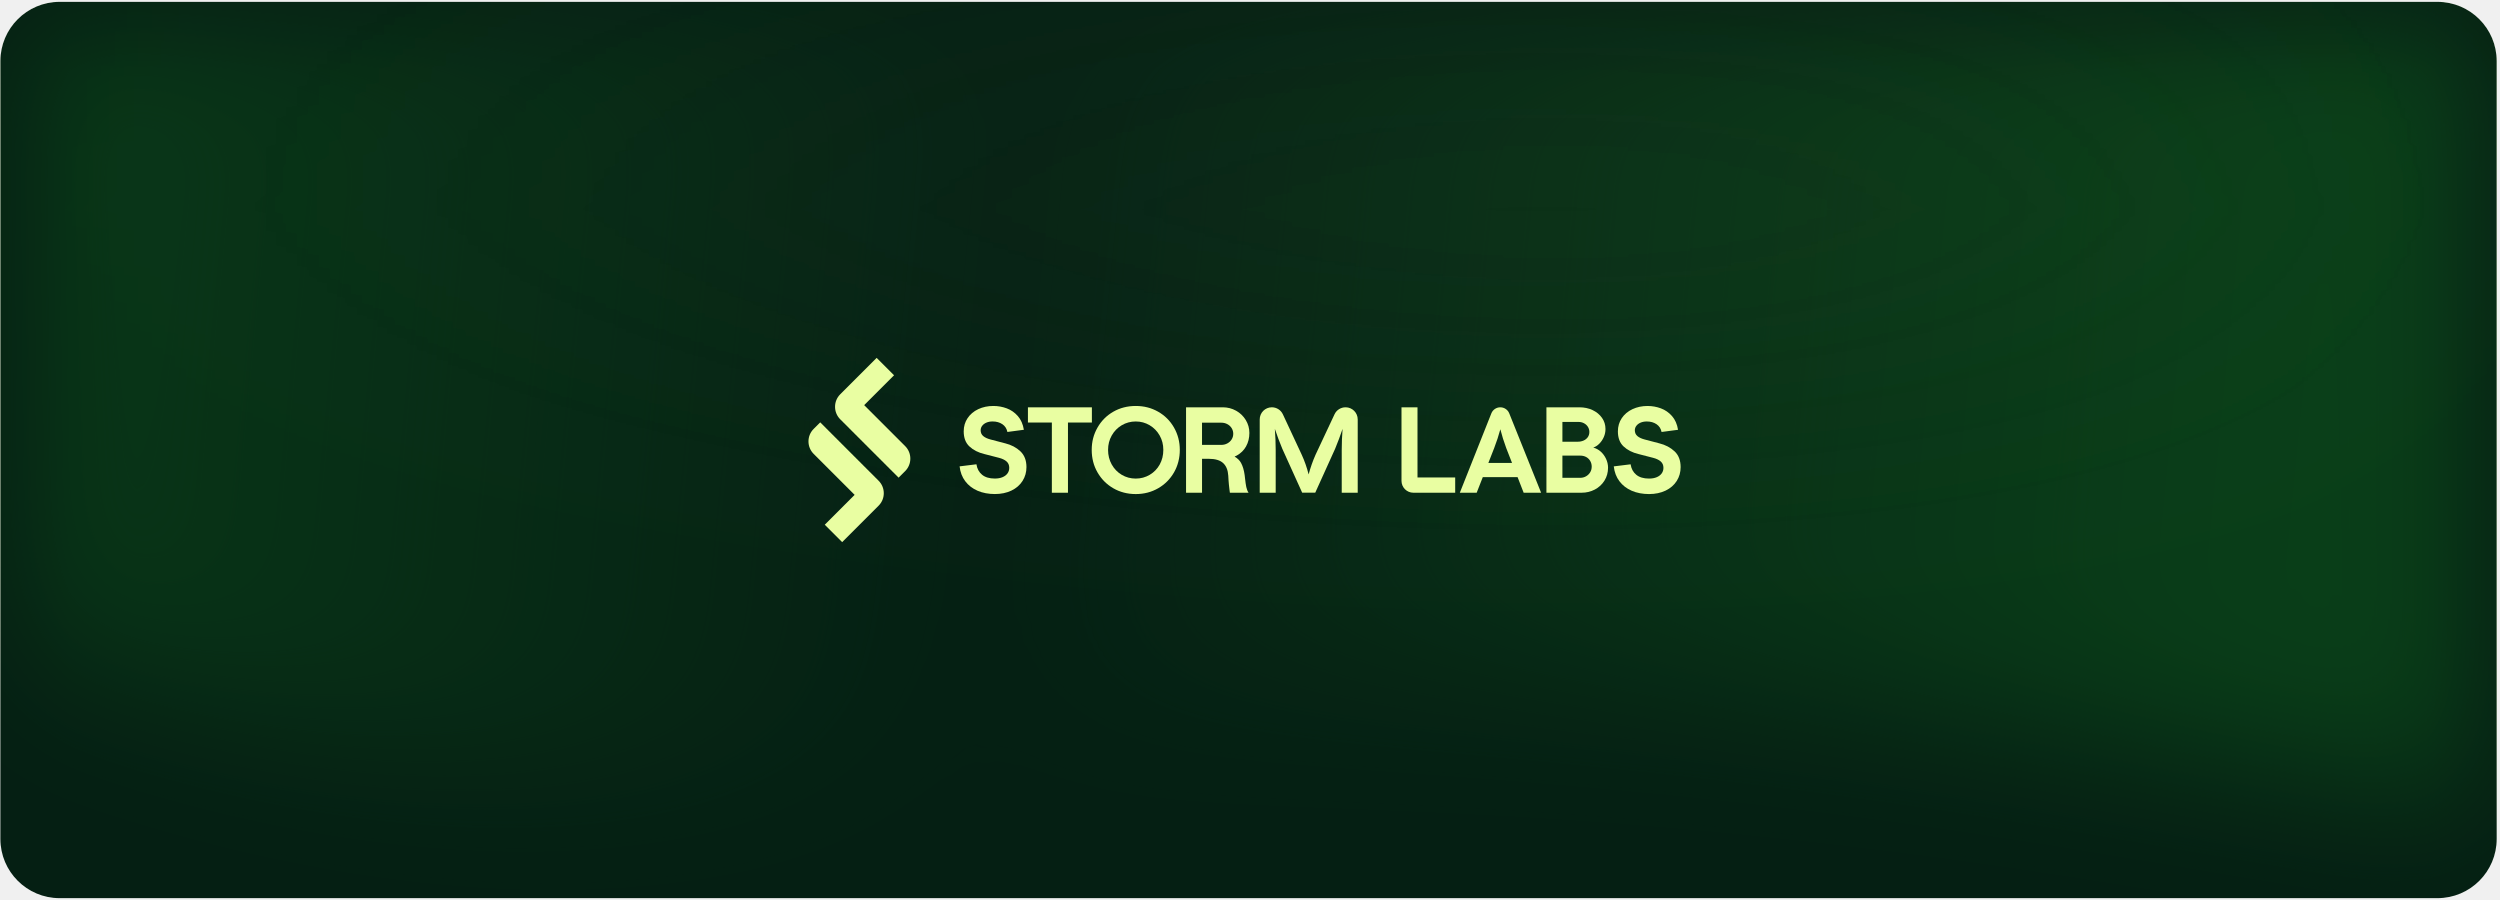
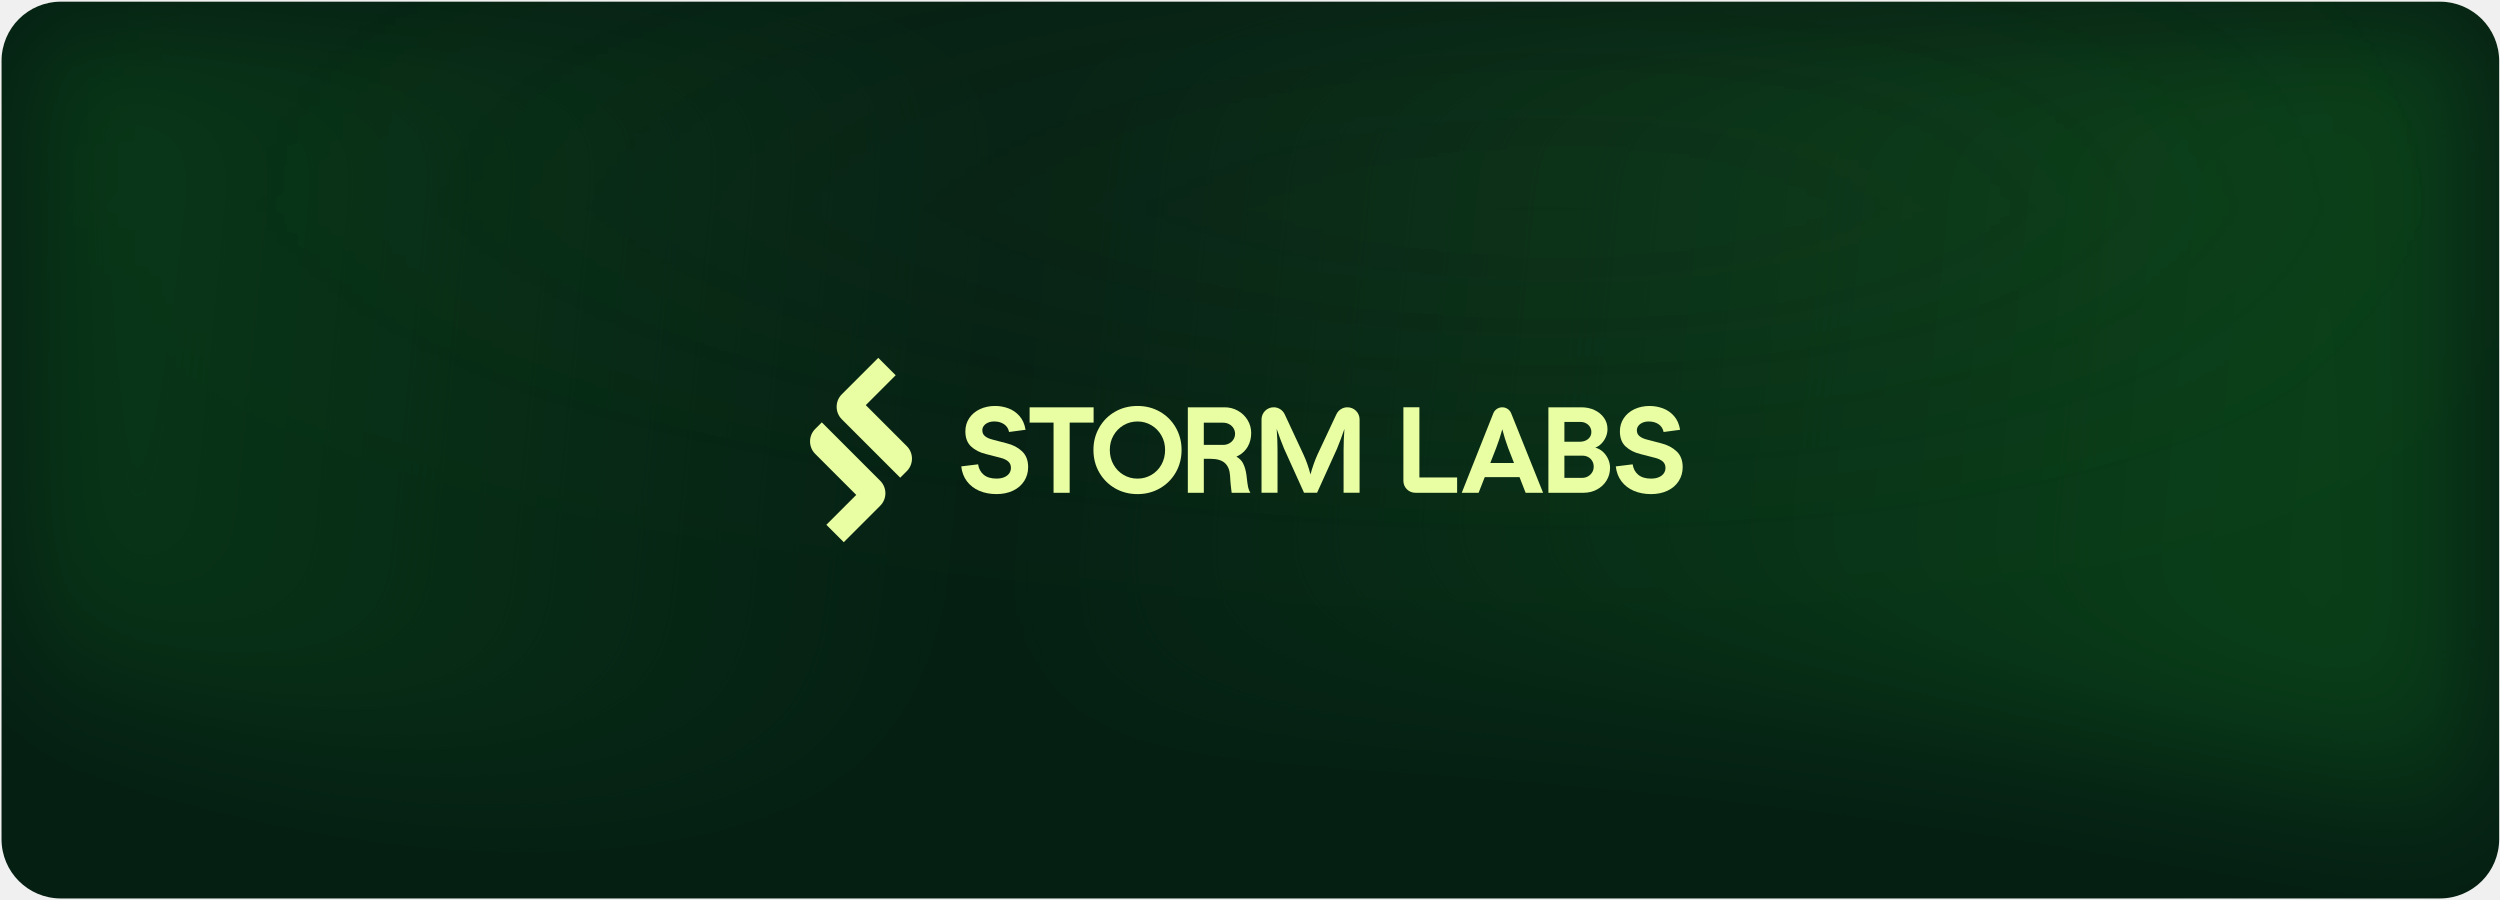
- <svg xmlns="http://www.w3.org/2000/svg" width="675" height="243" viewBox="0 0 675 243" fill="none">
+ <svg xmlns="http://www.w3.org/2000/svg" width="1065" height="383" viewBox="0 0 1065 383" fill="none">
  <g clip-path="url(#clip0_13332_2693)">
-     <rect x="0.106" y="0.501" width="674" height="242" rx="16" fill="#051F13" />
+     <rect x="0.651" y="0.711" width="1064" height="382.03" rx="25.258" fill="#051F13" />
    <g style="mix-blend-mode:overlay" filter="url(#filter0_f_13332_2693)">
-       <path d="M-374.293 -315.445C-322.842 -453.939 42.048 -446.276 440.714 -298.33C839.379 -150.384 1120.85 81.819 1069.4 220.313C1017.95 358.806 587.879 127.446 254.394 203.199C-79.092 278.951 -425.744 -176.952 -374.293 -315.445Z" fill="url(#paint0_linear_13332_2693)" />
+       <path d="M-590.388 -498.068C-509.166 -716.699 66.862 -704.601 696.21 -471.049C1325.56 -237.497 1769.9 129.067 1688.68 347.698C1607.46 566.329 928.531 201.096 402.079 320.682C-124.374 440.267 -671.61 -279.437 -590.388 -498.068Z" fill="url(#paint0_linear_13332_2693)" />
    </g>
    <g style="mix-blend-mode:hard-light" opacity="0.12" filter="url(#filter1_f_13332_2693)">
-       <path d="M783.739 -368.725C783.739 -593.932 542.808 -776.499 245.606 -776.499C-51.596 -776.499 -292.527 -593.932 -292.527 -368.725C-292.527 -143.519 -325.984 -33.04 245.606 39.046C817.195 111.133 783.739 -143.519 783.739 -368.725Z" fill="url(#paint1_radial_13332_2693)" />
+       <path d="M1237.27 -582.163C1237.27 -937.681 856.929 -1225.89 387.755 -1225.89C-81.419 -1225.89 -461.76 -937.681 -461.76 -582.163C-461.76 -226.645 -514.577 -52.238 387.755 61.559C1290.09 175.358 1237.27 -226.645 1237.27 -582.163Z" fill="url(#paint1_radial_13332_2693)" />
    </g>
-     <path d="M271.367 119.69L267.478 118.67C266.62 118.45 265.956 118.143 265.484 117.749C265.011 117.355 264.775 116.829 264.775 116.17C264.775 115.73 264.911 115.328 265.189 114.967C265.463 114.602 265.844 114.316 266.325 114.109C266.81 113.902 267.37 113.794 268.004 113.794C269.037 113.794 269.916 114.043 270.641 114.536C271.367 115.03 271.819 115.73 271.993 116.63L276.442 116.037C276.197 114.524 275.654 113.288 274.812 112.33C273.967 111.373 272.967 110.68 271.815 110.253C270.662 109.826 269.46 109.611 268.208 109.611C266.715 109.611 265.355 109.897 264.136 110.469C262.917 111.041 261.955 111.849 261.255 112.89C260.55 113.935 260.201 115.129 260.201 116.464C260.201 118.222 260.716 119.582 261.752 120.548C262.785 121.514 264.124 122.198 265.774 122.592L269.729 123.612C270.588 123.832 271.263 124.155 271.757 124.582C272.25 125.009 272.499 125.59 272.499 126.311C272.499 126.879 272.341 127.389 272.022 127.824C271.703 128.264 271.251 128.604 270.67 128.844C270.09 129.089 269.402 129.209 268.61 129.209C267.138 129.209 265.985 128.865 265.152 128.173C264.319 127.48 263.813 126.543 263.639 125.357L259.09 125.917C259.264 127.476 259.774 128.819 260.624 129.939C261.47 131.058 262.577 131.912 263.95 132.505C265.322 133.098 266.922 133.392 268.61 133.392C270.297 133.392 271.794 133.077 273.092 132.455C274.385 131.829 275.385 130.963 276.089 129.852C276.79 128.745 277.143 127.497 277.143 126.112C277.143 124.313 276.599 122.895 275.513 121.862C274.427 120.83 273.05 120.104 271.379 119.69H271.367Z" fill="#E9FEA2" />
-     <path d="M294.809 114.093V109.972H277.541V114.093H284V133.036H288.35V114.093H294.809Z" fill="#E9FEA2" />
-     <path d="M312.7 111.161C310.888 110.129 308.894 109.611 306.655 109.611C304.416 109.611 302.392 110.129 300.593 111.161C298.789 112.194 297.367 113.62 296.327 115.444C295.286 117.268 294.764 119.234 294.764 121.473C294.764 123.711 295.282 125.739 296.327 127.551C297.371 129.363 298.794 130.793 300.593 131.834C302.392 132.874 304.436 133.397 306.655 133.397C308.873 133.397 310.888 132.878 312.7 131.834C314.512 130.793 315.938 129.363 316.983 127.551C318.023 125.739 318.546 123.67 318.546 121.473C318.546 119.275 318.023 117.268 316.983 115.444C315.942 113.624 314.512 112.194 312.7 111.161ZM313.127 125.411C312.48 126.585 311.58 127.513 310.428 128.197C309.275 128.877 308.039 129.217 306.655 129.217C305.27 129.217 304.005 128.877 302.865 128.197C301.725 127.518 300.825 126.589 300.166 125.411C299.507 124.238 299.179 122.903 299.179 121.477C299.179 120.05 299.507 118.753 300.166 117.588C300.825 116.423 301.725 115.502 302.865 114.818C304.005 114.138 305.291 113.798 306.655 113.798C308.019 113.798 309.267 114.138 310.411 114.818C311.551 115.498 312.451 116.423 313.11 117.588C313.769 118.753 314.097 120.03 314.097 121.477C314.097 122.924 313.774 124.238 313.127 125.411Z" fill="#E9FEA2" />
-     <path d="M336.44 120.515C337.033 119.462 337.332 118.251 337.332 116.892C337.332 115.639 337.008 114.483 336.362 113.413C335.715 112.347 334.84 111.506 333.741 110.892C332.643 110.279 331.449 109.972 330.151 109.972H320.233V133.036H324.549V123.878H326.394C328.127 123.878 329.413 124.263 330.25 125.03C331.084 125.801 331.544 126.942 331.635 128.459C331.656 128.899 331.681 129.297 331.701 129.645C331.722 129.997 331.755 130.391 331.801 130.831C331.842 131.249 331.888 131.643 331.934 132.016C331.975 132.39 332.021 132.73 332.066 133.036H337.108C336.822 132.597 336.619 132.087 336.499 131.502C336.378 130.922 336.262 130.122 336.154 129.114C336.134 128.828 336.096 128.542 336.055 128.256C335.877 126.958 335.557 125.872 335.085 124.993C334.724 124.325 334.144 123.753 333.339 123.277C333.546 123.189 333.75 123.094 333.945 122.986C335.018 122.393 335.856 121.568 336.449 120.515H336.44ZM324.545 120.121V114.126H329.753C330.346 114.126 330.889 114.259 331.382 114.52C331.876 114.785 332.265 115.146 332.551 115.606C332.833 116.066 332.978 116.572 332.978 117.12C332.978 117.667 332.837 118.173 332.551 118.633C332.265 119.093 331.876 119.454 331.382 119.719C330.889 119.985 330.346 120.117 329.753 120.117H324.545V120.121Z" fill="#E9FEA2" />
-     <path d="M363.295 109.971H363.291C362.018 109.971 360.861 110.705 360.322 111.858L355.21 122.753C354.464 124.424 353.838 126.203 353.332 128.089C352.847 126.199 352.225 124.42 351.453 122.753L346.374 111.862C345.835 110.709 344.675 109.967 343.402 109.967C341.59 109.967 340.122 111.435 340.122 113.246V133.032H344.438V121.53C344.438 119.685 344.359 117.774 344.21 115.796C344.845 117.687 345.516 119.474 346.221 121.165L351.59 133.027H355.115L360.484 121.165C361.184 119.474 361.856 117.683 362.495 115.796C362.341 117.774 362.267 119.685 362.267 121.53V133.032H366.583V113.246C366.583 111.435 365.115 109.967 363.303 109.967L363.295 109.971Z" fill="#E9FEA2" />
-     <path d="M382.719 109.971H378.403V129.827C378.403 131.601 379.838 133.036 381.612 133.036H392.902V128.914H382.724V109.967L382.719 109.971Z" fill="#E9FEA2" />
-     <path d="M405.079 109.972C404.014 109.972 403.056 110.623 402.662 111.614L394.154 133.036H398.703L400.357 128.82H409.744L411.386 133.036H416.1L407.497 111.605C407.098 110.619 406.145 109.972 405.083 109.972H405.079ZM401.854 124.997L403.442 120.946C404.101 119.234 404.648 117.555 405.092 115.905C405.511 117.555 406.037 119.234 406.671 120.946L408.251 124.997H401.854Z" fill="#E9FEA2" />
-     <path d="M432.195 121.933C431.602 121.407 430.93 121.042 430.184 120.847C430.777 120.648 431.328 120.291 431.834 119.777C432.34 119.263 432.742 118.662 433.037 117.982C433.335 117.302 433.48 116.589 433.48 115.838C433.48 114.719 433.165 113.712 432.543 112.824C431.917 111.933 431.071 111.236 430.006 110.73C428.94 110.225 427.746 109.972 426.432 109.972H417.534V133.036H427.025C428.318 133.036 429.512 132.75 430.599 132.178C431.685 131.61 432.552 130.806 433.203 129.773C433.849 128.741 434.173 127.576 434.173 126.282C434.173 125.449 433.99 124.649 433.63 123.878C433.265 123.107 432.788 122.46 432.195 121.933ZM421.85 113.923H426.233C426.759 113.923 427.249 114.047 427.696 114.288C428.148 114.532 428.497 114.86 428.75 115.275C429.003 115.693 429.127 116.141 429.127 116.626C429.127 117.173 428.986 117.646 428.7 118.044C428.414 118.438 428.036 118.741 427.564 118.952C427.091 119.159 426.573 119.263 426.001 119.263H421.85V113.923ZM429.347 127.518C429.073 127.97 428.7 128.331 428.227 128.604C427.755 128.878 427.22 129.015 426.627 129.015H421.85V123.019H426.693C427.265 123.019 427.779 123.144 428.244 123.384C428.704 123.629 429.073 123.977 429.347 124.437C429.62 124.898 429.761 125.416 429.761 125.988C429.761 126.56 429.624 127.07 429.347 127.522V127.518Z" fill="#E9FEA2" />
-     <path d="M452.13 121.867C451.043 120.835 449.667 120.109 447.996 119.695L444.107 118.675C443.249 118.455 442.585 118.148 442.113 117.754C441.64 117.36 441.404 116.834 441.404 116.175C441.404 115.735 441.54 115.333 441.818 114.972C442.092 114.607 442.473 114.321 442.954 114.114C443.439 113.907 443.999 113.799 444.633 113.799C445.666 113.799 446.545 114.048 447.27 114.541C447.996 115.034 448.448 115.735 448.622 116.635L453.071 116.042C452.826 114.529 452.283 113.293 451.441 112.335C450.595 111.378 449.596 110.685 448.444 110.258C447.291 109.831 446.089 109.615 444.836 109.615C443.344 109.615 441.984 109.902 440.765 110.474C439.546 111.046 438.584 111.854 437.883 112.895C437.179 113.94 436.83 115.134 436.83 116.469C436.83 118.227 437.344 119.587 438.381 120.553C439.413 121.519 440.753 122.203 442.403 122.597L446.358 123.617C447.216 123.837 447.892 124.16 448.386 124.587C448.879 125.014 449.128 125.594 449.128 126.316C449.128 126.884 448.97 127.394 448.651 127.829C448.332 128.269 447.88 128.609 447.299 128.849C446.719 129.094 446.031 129.214 445.239 129.214C443.767 129.214 442.614 128.87 441.781 128.177C440.947 127.485 440.442 126.548 440.267 125.362L435.719 125.922C435.893 127.481 436.403 128.824 437.253 129.944C438.099 131.063 439.206 131.917 440.578 132.51C441.951 133.103 443.551 133.397 445.239 133.397C446.926 133.397 448.423 133.082 449.721 132.46C451.014 131.834 452.013 130.968 452.718 129.857C453.419 128.75 453.771 127.502 453.771 126.117C453.771 124.317 453.228 122.899 452.142 121.867H452.13Z" fill="#E9FEA2" />
-     <path fill-rule="evenodd" clip-rule="evenodd" d="M233.33 109.387L244.401 120.457C246.254 122.314 246.254 125.337 244.401 127.19L242.622 128.969L226.854 113.201C225.001 111.344 225.001 108.321 226.854 106.468L236.697 96.625L241.395 101.323L233.33 109.387ZM219.681 115.813L221.46 114.034L237.228 129.802C238.127 130.702 238.621 131.904 238.621 133.169C238.621 134.433 238.127 135.631 237.228 136.531L227.385 146.374L222.687 141.676L230.751 133.612L219.681 122.542C218.781 121.642 218.288 120.44 218.288 119.176C218.288 117.911 218.781 116.713 219.681 115.813Z" fill="#E9FEA2" />
+     <path d="M428.873 188.851L422.734 187.241C421.379 186.894 420.332 186.41 419.585 185.788C418.839 185.167 418.466 184.335 418.466 183.295C418.466 182.601 418.682 181.966 419.121 181.397C419.553 180.821 420.155 180.369 420.914 180.042C421.68 179.714 422.563 179.544 423.565 179.544C425.195 179.544 426.582 179.937 427.728 180.716C428.873 181.495 429.586 182.601 429.861 184.021L436.884 183.085C436.498 180.696 435.641 178.746 434.312 177.234C432.977 175.722 431.4 174.629 429.58 173.955C427.76 173.281 425.862 172.94 423.886 172.94C421.529 172.94 419.382 173.392 417.458 174.295C415.534 175.198 414.015 176.475 412.909 178.117C411.797 179.767 411.247 181.652 411.247 183.759C411.247 186.534 412.058 188.681 413.695 190.206C415.324 191.731 417.439 192.811 420.044 193.433L426.288 195.043C427.643 195.39 428.709 195.901 429.488 196.575C430.267 197.249 430.66 198.165 430.66 199.304C430.66 200.201 430.411 201.006 429.907 201.693C429.403 202.387 428.69 202.923 427.773 203.303C426.857 203.689 425.771 203.879 424.52 203.879C422.197 203.879 420.377 203.336 419.062 202.243C417.746 201.15 416.948 199.671 416.673 197.799L409.493 198.682C409.768 201.143 410.573 203.264 411.914 205.031C413.25 206.798 414.997 208.147 417.164 209.082C419.33 210.018 421.857 210.483 424.52 210.483C427.184 210.483 429.547 209.986 431.596 209.004C433.638 208.016 435.215 206.648 436.328 204.894C437.434 203.146 437.991 201.176 437.991 198.99C437.991 196.149 437.133 193.911 435.418 192.281C433.703 190.651 431.53 189.506 428.893 188.851H428.873Z" fill="#E9FEA2" />
+     <path d="M465.88 180.016V173.51H438.619V180.016H448.816V209.921H455.682V180.016H465.88Z" fill="#E9FEA2" />
+     <path d="M494.122 175.388C491.262 173.758 488.114 172.94 484.579 172.94C481.045 172.94 477.851 173.758 475.01 175.388C472.163 177.018 469.918 179.269 468.275 182.149C466.632 185.029 465.808 188.131 465.808 191.666C465.808 195.2 466.626 198.401 468.275 201.261C469.925 204.121 472.17 206.379 475.01 208.022C477.851 209.665 481.078 210.49 484.579 210.49C488.081 210.49 491.262 209.672 494.122 208.022C496.983 206.379 499.234 204.121 500.884 201.261C502.526 198.401 503.351 195.135 503.351 191.666C503.351 188.197 502.526 185.029 500.884 182.149C499.241 179.276 496.983 177.018 494.122 175.388ZM494.796 197.884C493.775 199.736 492.355 201.202 490.536 202.282C488.716 203.355 486.765 203.892 484.579 203.892C482.393 203.892 480.397 203.355 478.597 202.282C476.797 201.209 475.377 199.743 474.336 197.884C473.295 196.031 472.778 193.924 472.778 191.672C472.778 189.421 473.295 187.372 474.336 185.533C475.377 183.694 476.797 182.241 478.597 181.161C480.397 180.087 482.426 179.551 484.579 179.551C486.733 179.551 488.703 180.087 490.509 181.161C492.309 182.234 493.73 183.694 494.77 185.533C495.811 187.372 496.328 189.388 496.328 191.672C496.328 193.957 495.817 196.031 494.796 197.884Z" fill="#E9FEA2" />
+     <path d="M531.6 190.155C532.536 188.492 533.008 186.581 533.008 184.434C533.008 182.458 532.497 180.631 531.476 178.943C530.455 177.261 529.074 175.932 527.339 174.963C525.605 173.995 523.72 173.51 521.671 173.51H506.015V209.921H512.829V195.463H515.741C518.477 195.463 520.506 196.071 521.828 197.282C523.144 198.5 523.87 200.3 524.014 202.695C524.047 203.389 524.086 204.017 524.119 204.567C524.152 205.123 524.204 205.745 524.276 206.439C524.342 207.1 524.414 207.722 524.486 208.311C524.551 208.9 524.623 209.437 524.695 209.921H532.654C532.202 209.227 531.882 208.422 531.692 207.499C531.502 206.583 531.319 205.32 531.149 203.729C531.116 203.278 531.057 202.826 530.992 202.374C530.71 200.326 530.206 198.611 529.46 197.223C528.891 196.17 527.974 195.266 526.704 194.514C527.032 194.376 527.352 194.226 527.66 194.056C529.355 193.12 530.677 191.817 531.613 190.155H531.6ZM512.822 189.533V180.069H521.043C521.979 180.069 522.836 180.278 523.615 180.69C524.394 181.109 525.009 181.679 525.461 182.405C525.906 183.132 526.135 183.93 526.135 184.794C526.135 185.658 525.913 186.457 525.461 187.183C525.009 187.91 524.394 188.479 523.615 188.898C522.836 189.317 521.979 189.526 521.043 189.526H512.822V189.533Z" fill="#E9FEA2" />
+     <path d="M573.993 173.509H573.987C571.978 173.509 570.151 174.668 569.301 176.487L561.23 193.688C560.052 196.326 559.064 199.133 558.265 202.111C557.5 199.127 556.518 196.319 555.3 193.688L547.282 176.494C546.432 174.674 544.599 173.503 542.59 173.503C539.729 173.503 537.412 175.82 537.412 178.68V209.913H544.226V191.757C544.226 188.844 544.102 185.827 543.866 182.705C544.867 185.69 545.928 188.511 547.04 191.181L555.516 209.907H561.08L569.556 191.181C570.662 188.511 571.722 185.683 572.73 182.705C572.488 185.827 572.37 188.844 572.37 191.757V209.913H579.184V178.68C579.184 175.82 576.867 173.503 574.007 173.503L573.993 173.509Z" fill="#E9FEA2" />
+     <path d="M604.658 173.509H597.844V204.854C597.844 207.655 600.109 209.92 602.91 209.92H620.733V203.414H604.664V173.503L604.658 173.509Z" fill="#E9FEA2" />
+     <path d="M639.956 173.51C638.274 173.51 636.762 174.538 636.14 176.102L622.709 209.921H629.889L632.501 203.265H647.319L649.911 209.921H657.353L643.772 176.089C643.144 174.531 641.638 173.51 639.963 173.51H639.956ZM634.864 197.23L637.371 190.835C638.411 188.132 639.275 185.481 639.976 182.876C640.637 185.481 641.468 188.132 642.469 190.835L644.963 197.23H634.864Z" fill="#E9FEA2" />
+     <path d="M682.762 192.393C681.826 191.562 680.766 190.986 679.587 190.678C680.523 190.364 681.394 189.801 682.192 188.99C682.991 188.178 683.626 187.229 684.09 186.156C684.562 185.082 684.791 183.956 684.791 182.772C684.791 181.005 684.293 179.414 683.312 178.013C682.323 176.606 680.988 175.507 679.306 174.708C677.624 173.91 675.739 173.51 673.664 173.51H659.618V209.921H674.6C676.642 209.921 678.527 209.469 680.242 208.566C681.957 207.669 683.325 206.4 684.352 204.77C685.373 203.14 685.884 201.301 685.884 199.259C685.884 197.943 685.596 196.68 685.026 195.463C684.45 194.245 683.698 193.224 682.762 192.393ZM666.431 179.748H673.35C674.181 179.748 674.953 179.944 675.66 180.324C676.374 180.71 676.923 181.227 677.323 181.882C677.722 182.543 677.918 183.25 677.918 184.015C677.918 184.879 677.696 185.625 677.244 186.254C676.793 186.876 676.197 187.353 675.451 187.687C674.705 188.014 673.886 188.178 672.983 188.178H666.431V179.748ZM678.265 201.209C677.833 201.923 677.244 202.492 676.498 202.924C675.752 203.356 674.908 203.572 673.972 203.572H666.431V194.108H674.076C674.98 194.108 675.791 194.304 676.524 194.684C677.251 195.07 677.833 195.62 678.265 196.346C678.697 197.073 678.92 197.891 678.92 198.794C678.92 199.697 678.704 200.502 678.265 201.216V201.209Z" fill="#E9FEA2" />
+     <path d="M714.231 192.289C712.516 190.659 710.343 189.514 707.705 188.859L701.566 187.249C700.211 186.902 699.164 186.418 698.418 185.796C697.672 185.174 697.299 184.343 697.299 183.302C697.299 182.608 697.515 181.974 697.953 181.404C698.385 180.828 698.987 180.377 699.747 180.049C700.512 179.722 701.396 179.552 702.397 179.552C704.027 179.552 705.415 179.945 706.56 180.723C707.705 181.502 708.419 182.608 708.694 184.029L715.717 183.093C715.331 180.704 714.473 178.753 713.145 177.241C711.809 175.73 710.232 174.637 708.412 173.962C706.593 173.288 704.695 172.948 702.718 172.948C700.362 172.948 698.215 173.399 696.291 174.303C694.366 175.206 692.848 176.482 691.742 178.125C690.629 179.774 690.079 181.659 690.079 183.767C690.079 186.542 690.891 188.689 692.527 190.214C694.157 191.739 696.271 192.819 698.876 193.441L705.12 195.051C706.475 195.398 707.542 195.908 708.321 196.582C709.1 197.257 709.492 198.173 709.492 199.312C709.492 200.208 709.244 201.013 708.74 201.701C708.236 202.394 707.522 202.931 706.606 203.311C705.69 203.697 704.603 203.887 703.353 203.887C701.029 203.887 699.21 203.344 697.894 202.25C696.579 201.157 695.78 199.678 695.505 197.806L688.325 198.69C688.6 201.151 689.405 203.272 690.747 205.039C692.082 206.806 693.83 208.154 695.996 209.09C698.163 210.026 700.689 210.491 703.353 210.491C706.017 210.491 708.38 209.993 710.428 209.012C712.47 208.023 714.048 206.655 715.16 204.901C716.267 203.154 716.823 201.184 716.823 198.998C716.823 196.157 715.966 193.918 714.251 192.289H714.231Z" fill="#E9FEA2" />
+     <path fill-rule="evenodd" clip-rule="evenodd" d="M368.827 172.587L386.303 190.062C389.228 192.995 389.228 197.766 386.303 200.692L383.495 203.5L358.603 178.608C355.678 175.676 355.678 170.905 358.603 167.979L374.142 152.441L381.558 159.857L368.827 172.587ZM347.28 182.732L350.088 179.924L374.979 204.815C376.399 206.235 377.178 208.133 377.178 210.129C377.178 212.126 376.399 214.017 374.979 215.438L359.441 230.976L352.025 223.56L364.755 210.83L347.28 193.354C345.859 191.934 345.08 190.036 345.08 188.04C345.08 186.043 345.859 184.152 347.28 182.732Z" fill="#E9FEA2" />
  </g>
  <defs>
-     <filter id="filter0_f_13332_2693" x="-419.397" y="-454.503" width="1534.87" height="759.979" filterUnits="userSpaceOnUse" color-interpolation-filters="sRGB">
+     <filter id="filter0_f_13332_2693" x="-661.591" y="-717.59" width="2422.99" height="1199.73" filterUnits="userSpaceOnUse" color-interpolation-filters="sRGB">
      <feFlood flood-opacity="0" result="BackgroundImageFix" />
      <feBlend mode="normal" in="SourceGraphic" in2="BackgroundImageFix" result="shape" />
-       <feGaussianBlur stdDeviation="20" result="effect1_foregroundBlur_13332_2693" />
+       <feGaussianBlur stdDeviation="31.573" result="effect1_foregroundBlur_13332_2693" />
    </filter>
-     <filter id="filter1_f_13332_2693" x="-412.894" y="-896.499" width="1317" height="1068" filterUnits="userSpaceOnUse" color-interpolation-filters="sRGB">
+     <filter id="filter1_f_13332_2693" x="-651.776" y="-1415.32" width="2079.06" height="1685.98" filterUnits="userSpaceOnUse" color-interpolation-filters="sRGB">
      <feFlood flood-opacity="0" result="BackgroundImageFix" />
      <feBlend mode="normal" in="SourceGraphic" in2="BackgroundImageFix" result="shape" />
-       <feGaussianBlur stdDeviation="60" result="effect1_foregroundBlur_13332_2693" />
+       <feGaussianBlur stdDeviation="94.718" result="effect1_foregroundBlur_13332_2693" />
    </filter>
-     <linearGradient id="paint0_linear_13332_2693" x1="607.865" y1="138.978" x2="-63.225" y2="73.237" gradientUnits="userSpaceOnUse">
+     <linearGradient id="paint0_linear_13332_2693" x1="960.081" y1="219.301" x2="-99.325" y2="115.52" gradientUnits="userSpaceOnUse">
      <stop stop-color="#E9FEA2" />
      <stop offset="0.505" stop-color="#E9FDA6" stop-opacity="0" />
      <stop offset="1" stop-color="#E9FEA2" />
    </linearGradient>
-     <radialGradient id="paint1_radial_13332_2693" cx="0" cy="0" r="1" gradientUnits="userSpaceOnUse" gradientTransform="translate(246.227 -291.261) rotate(-90.0732) scale(485.237 640.362)">
+     <radialGradient id="paint1_radial_13332_2693" cx="0" cy="0" r="1" gradientUnits="userSpaceOnUse" gradientTransform="translate(388.734 -459.875) rotate(-90.0732) scale(766.013 1010.9)">
      <stop stop-color="#93C8E7" />
      <stop offset="0.906" stop-color="#E9FDA6" />
    </radialGradient>
    <clipPath id="clip0_13332_2693">
-       <rect x="0.106" y="0.501" width="674" height="242" rx="16" fill="white" />
+       <rect x="0.651" y="0.711" width="1064" height="382.03" rx="25.258" fill="white" />
    </clipPath>
  </defs>
</svg>
